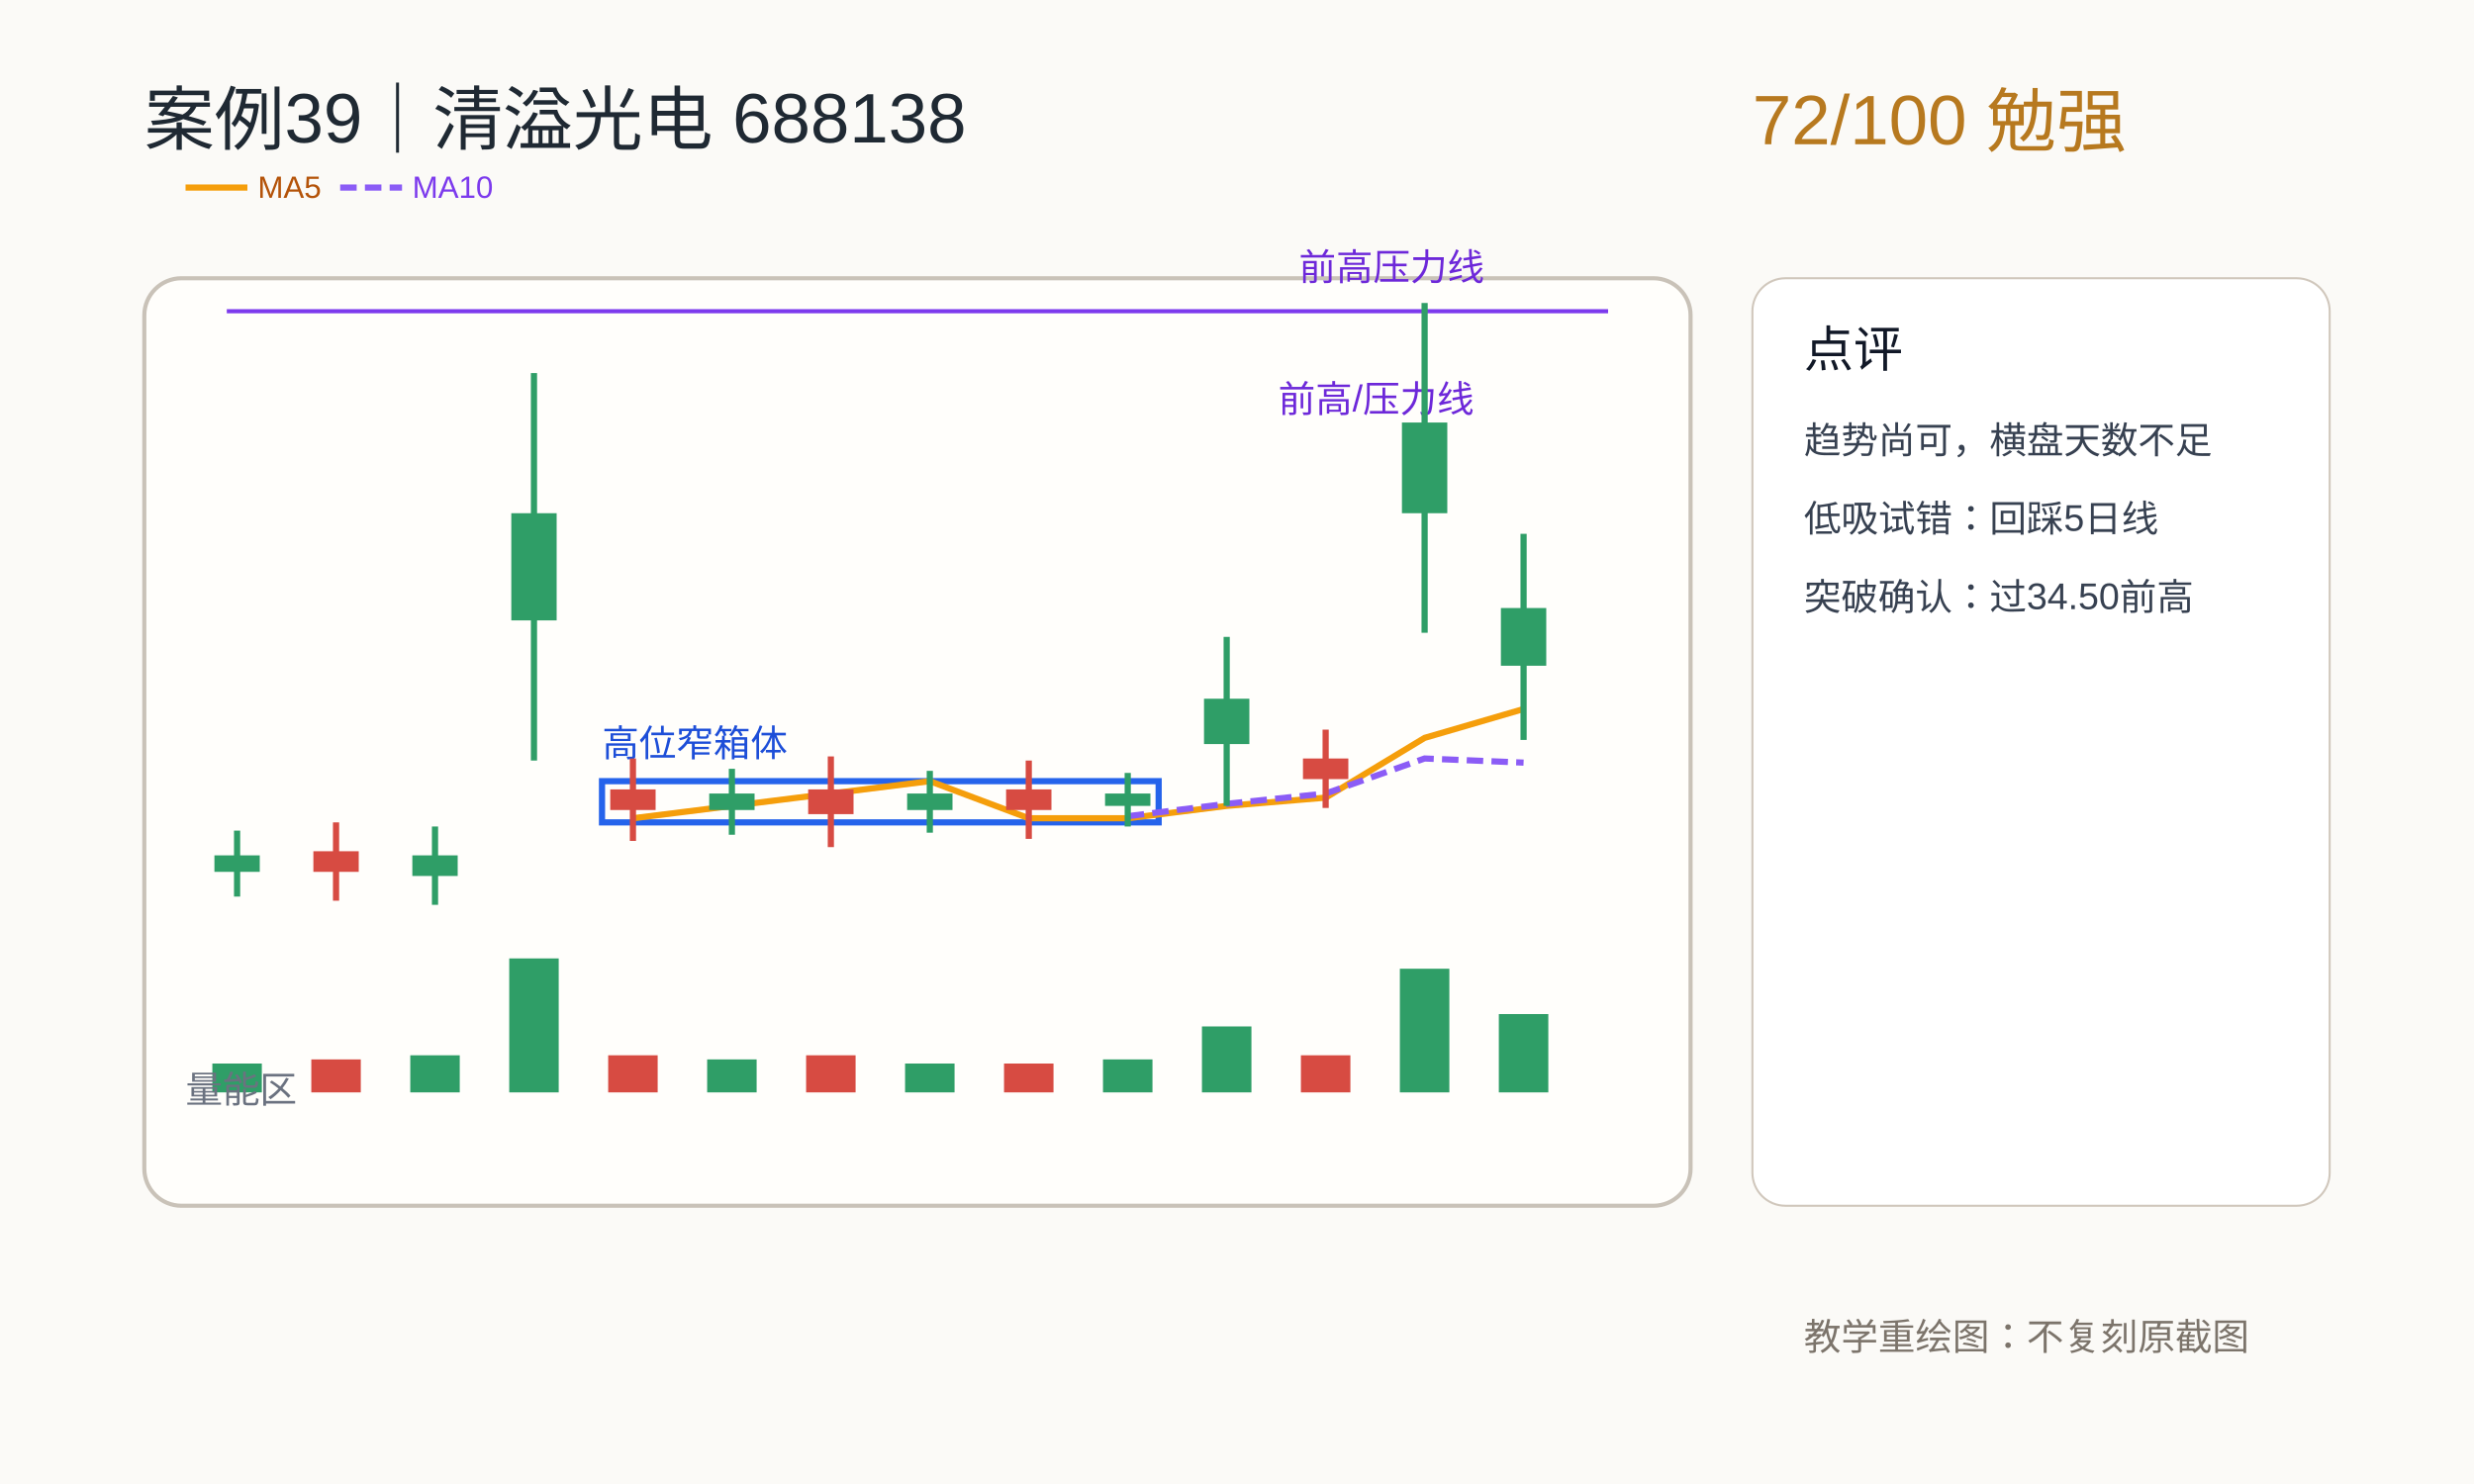
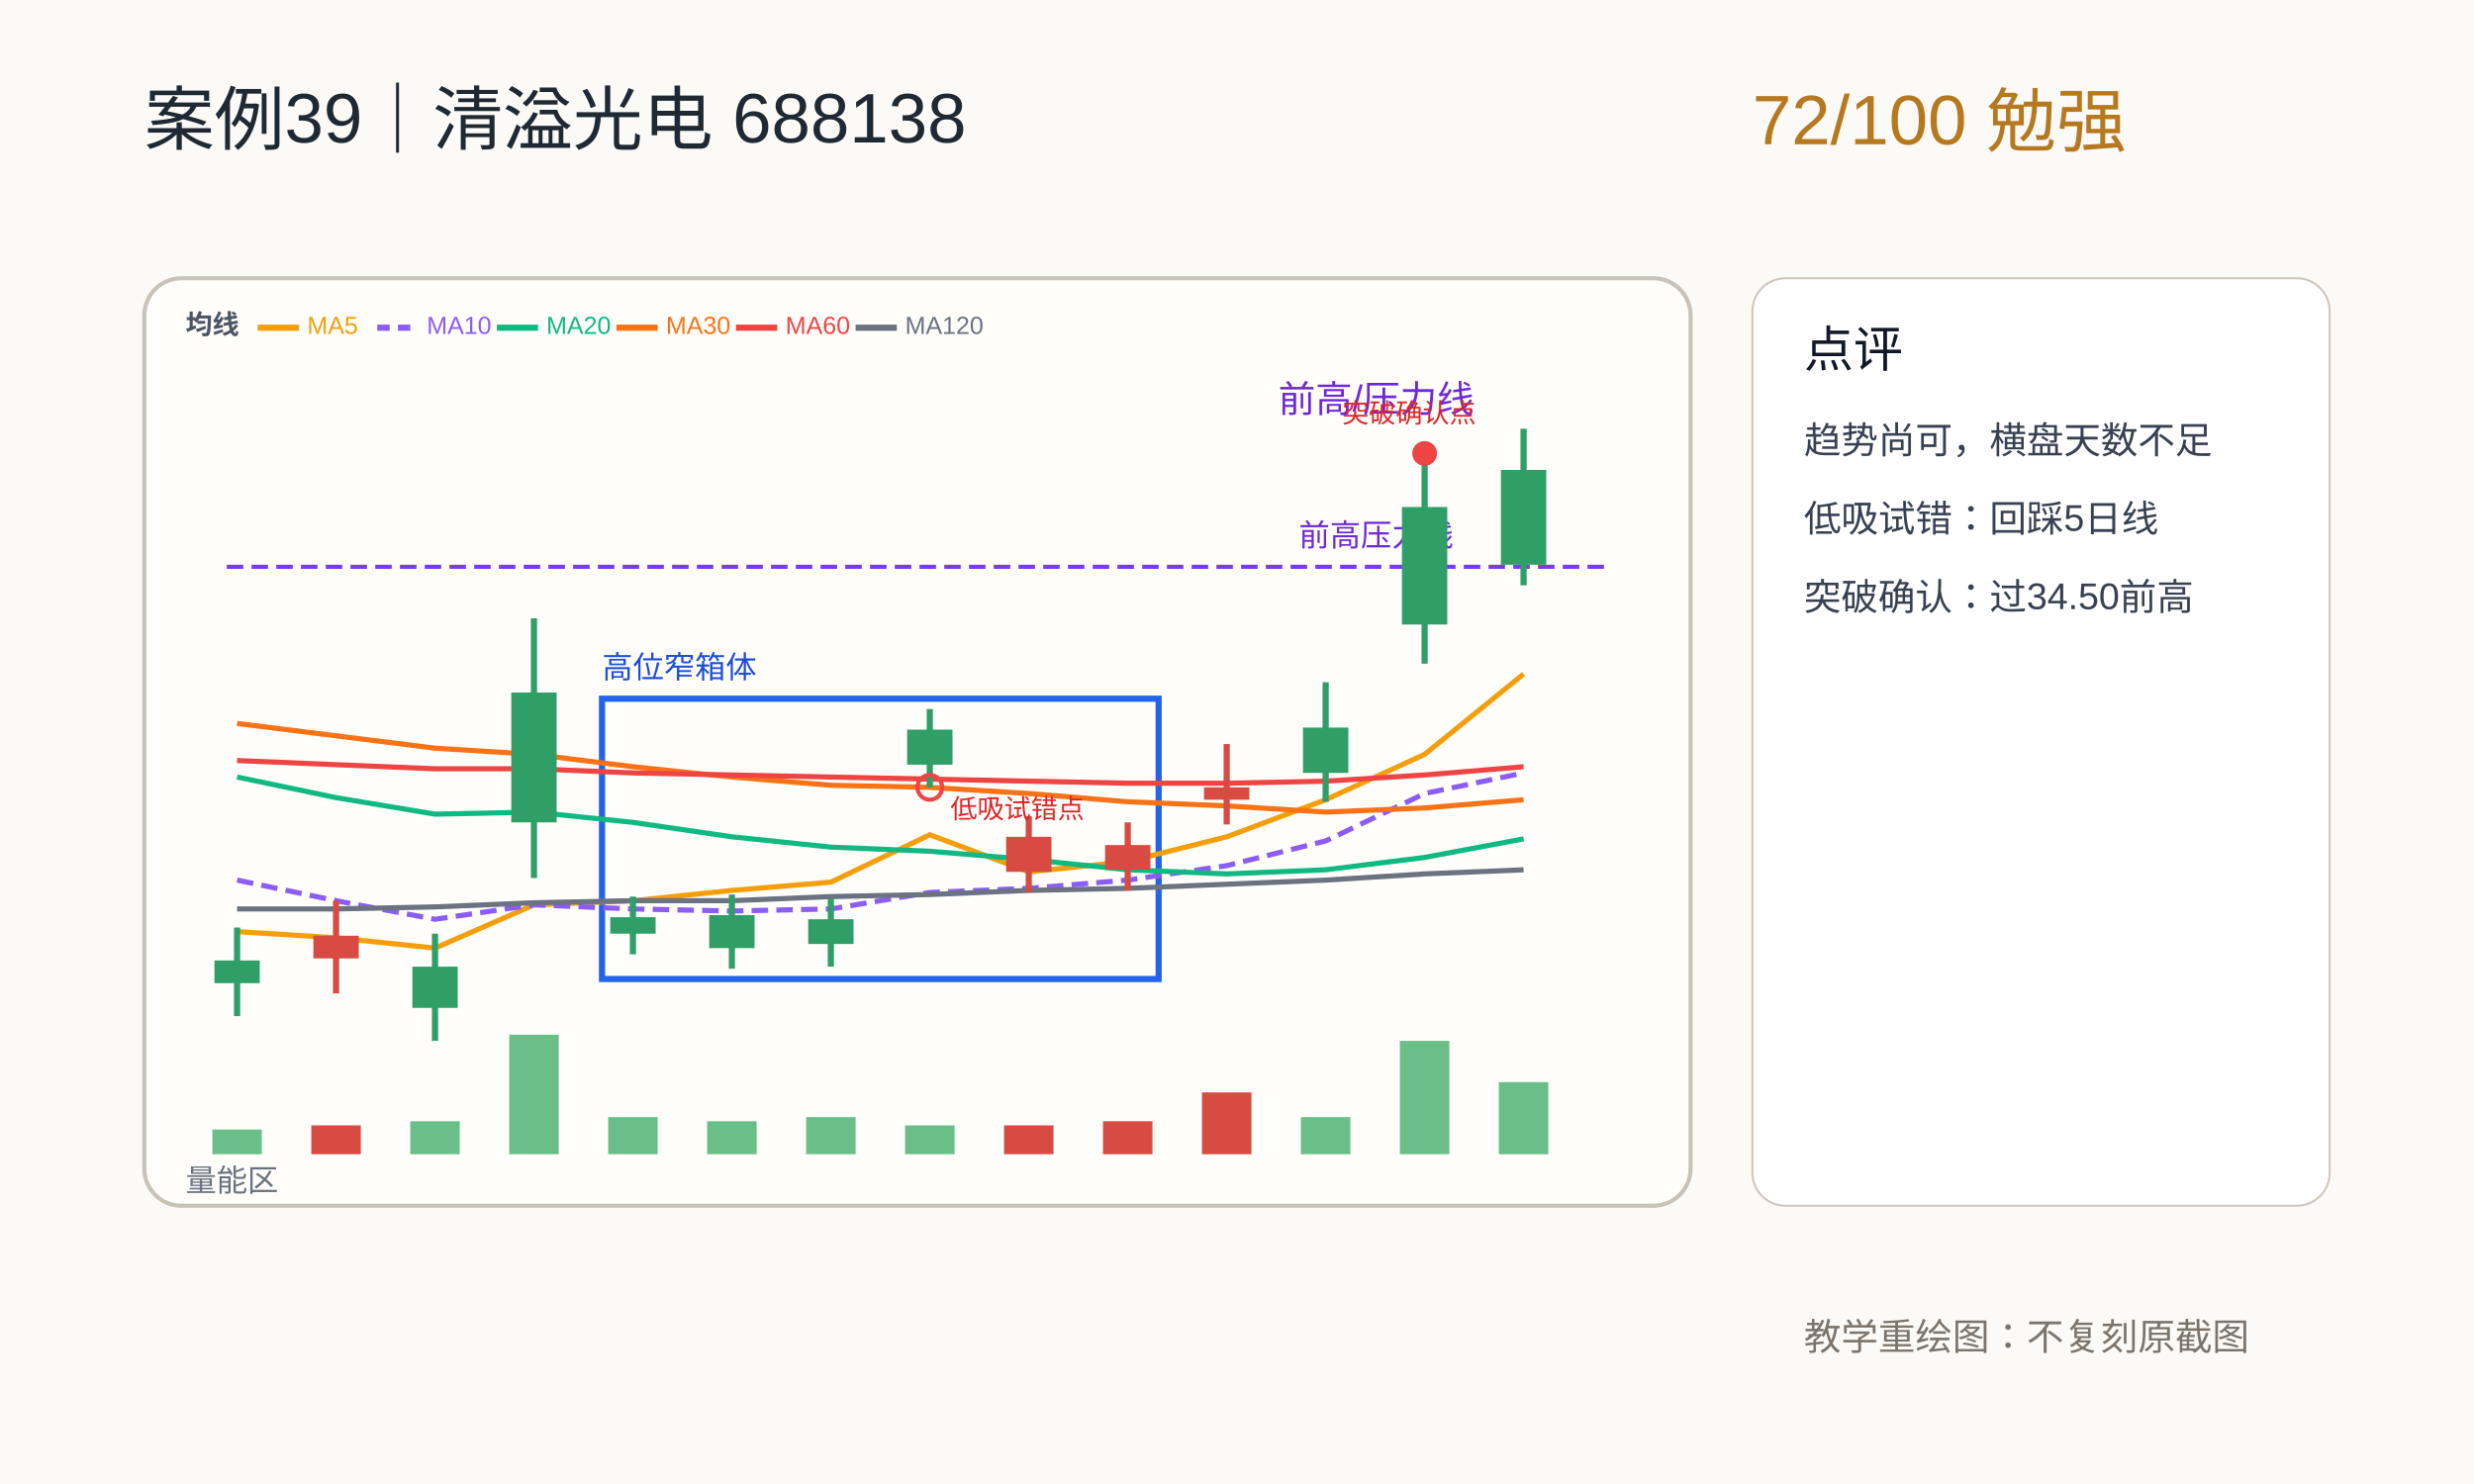
<svg xmlns="http://www.w3.org/2000/svg" width="1200" height="720" viewBox="0 0 1200 720">
  <rect width="1200" height="720" fill="#fbfaf7" />
  <rect x="70" y="135" width="750" height="450" rx="18" fill="#fffefb" stroke="#c9c2b8" stroke-width="2" />
  <text x="70" y="70" font-size="34" font-family="PingFang SC, Arial" fill="#1f2933">案例39｜清溢光电 688138</text>
  <text x="850" y="70" font-size="34" font-family="PingFang SC, Arial" fill="#b7791f">72/100  勉强</text>
  <text x="620" y="200" font-size="18" font-family="PingFang SC, Arial" fill="#6d28d9">前高/压力线</text>
-   <line x1="110" y1="151" x2="780" y2="151" stroke="#7c3aed" stroke-width="2" />
-   <text x="630" y="136" font-size="18" font-family="PingFang SC, Arial" fill="#6d28d9">前高压力线</text>
-   <rect x="292" y="379" width="270" height="20" fill="none" stroke="#2563eb" stroke-width="3" />
-   <text x="292" y="367" font-size="18" font-family="PingFang SC, Arial" fill="#1d4ed8">高位窄箱体</text>
-   <polyline points="307,397 355,391 403,385 451,379 499,397 547,397 595,391 643,387 691,358 739,344" fill="none" stroke="#f59e0b" stroke-width="3" />
-   <polyline points="547,396 595,390 643,385 691,368 739,370" fill="none" stroke="#8b5cf6" stroke-width="3" stroke-dasharray="8,4" />
-   <line x1="90" y1="91" x2="120" y2="91" stroke="#f59e0b" stroke-width="3" />
-   <text x="125" y="96" font-size="15" font-family="PingFang SC, Arial" fill="#b45309">MA5</text>
-   <line x1="165" y1="91" x2="195" y2="91" stroke="#8b5cf6" stroke-width="3" stroke-dasharray="8,4" />
-   <text x="200" y="96" font-size="15" font-family="PingFang SC, Arial" fill="#7c3aed">MA10</text>
-   <line x1="115" y1="403" x2="115" y2="435" stroke="#2f9e67" stroke-width="3" />
-   <rect x="104" y="415" width="22" height="8" fill="#2f9e67" />
-   <line x1="163" y1="399" x2="163" y2="437" stroke="#d74b42" stroke-width="3" />
-   <rect x="152" y="413" width="22" height="10" fill="#d74b42" />
-   <line x1="211" y1="401" x2="211" y2="439" stroke="#2f9e67" stroke-width="3" />
-   <rect x="200" y="415" width="22" height="10" fill="#2f9e67" />
-   <line x1="259" y1="181" x2="259" y2="369" stroke="#2f9e67" stroke-width="3" />
-   <rect x="248" y="249" width="22" height="52" fill="#2f9e67" />
-   <line x1="307" y1="368" x2="307" y2="408" stroke="#d74b42" stroke-width="3" />
-   <rect x="296" y="383" width="22" height="10" fill="#d74b42" />
-   <line x1="355" y1="373" x2="355" y2="405" stroke="#2f9e67" stroke-width="3" />
-   <rect x="344" y="385" width="22" height="8" fill="#2f9e67" />
-   <line x1="403" y1="367" x2="403" y2="411" stroke="#d74b42" stroke-width="3" />
-   <rect x="392" y="383" width="22" height="12" fill="#d74b42" />
-   <line x1="451" y1="374" x2="451" y2="404" stroke="#2f9e67" stroke-width="3" />
-   <rect x="440" y="385" width="22" height="8" fill="#2f9e67" />
-   <line x1="499" y1="369" x2="499" y2="407" stroke="#d74b42" stroke-width="3" />
-   <rect x="488" y="383" width="22" height="10" fill="#d74b42" />
-   <line x1="547" y1="375" x2="547" y2="401" stroke="#2f9e67" stroke-width="3" />
-   <rect x="536" y="385" width="22" height="6" fill="#2f9e67" />
-   <line x1="595" y1="309" x2="595" y2="391" stroke="#2f9e67" stroke-width="3" />
-   <rect x="584" y="339" width="22" height="22" fill="#2f9e67" />
-   <line x1="643" y1="354" x2="643" y2="392" stroke="#d74b42" stroke-width="3" />
-   <rect x="632" y="368" width="22" height="10" fill="#d74b42" />
-   <line x1="691" y1="147" x2="691" y2="307" stroke="#2f9e67" stroke-width="3" />
-   <rect x="680" y="205" width="22" height="44" fill="#2f9e67" />
-   <line x1="739" y1="259" x2="739" y2="359" stroke="#2f9e67" stroke-width="3" />
-   <rect x="728" y="295" width="22" height="28" fill="#2f9e67" />
-   <rect x="103" y="516" width="24" height="14" fill="#2f9e67" />
-   <rect x="151" y="514" width="24" height="16" fill="#d74b42" />
-   <rect x="199" y="512" width="24" height="18" fill="#2f9e67" />
-   <rect x="247" y="465" width="24" height="65" fill="#2f9e67" />
-   <rect x="295" y="512" width="24" height="18" fill="#d74b42" />
-   <rect x="343" y="514" width="24" height="16" fill="#2f9e67" />
-   <rect x="391" y="512" width="24" height="18" fill="#d74b42" />
-   <rect x="439" y="516" width="24" height="14" fill="#2f9e67" />
-   <rect x="487" y="516" width="24" height="14" fill="#d74b42" />
-   <rect x="535" y="514" width="24" height="16" fill="#2f9e67" />
-   <rect x="583" y="498" width="24" height="32" fill="#2f9e67" />
-   <rect x="631" y="512" width="24" height="18" fill="#d74b42" />
-   <rect x="679" y="470" width="24" height="60" fill="#2f9e67" />
-   <rect x="727" y="492" width="24" height="38" fill="#2f9e67" />
-   <text x="90" y="535" font-size="18" font-family="PingFang SC, Arial" fill="#6b7280">量能区</text>
+   <text x="90" y="162" font-size="13" font-family="PingFang SC, Arial" fill="#4b5563" font-weight="bold">均线</text>
+   <line x1="125" y1="159" x2="145" y2="159" stroke="#f59e0b" stroke-width="3" />
+   <text x="149" y="162" font-size="12" font-family="PingFang SC, Arial" fill="#f59e0b">MA5</text>
+   <line x1="183" y1="159" x2="203" y2="159" stroke="#8b5cf6" stroke-width="3" stroke-dasharray="6,4" />
+   <text x="207" y="162" font-size="12" font-family="PingFang SC, Arial" fill="#8b5cf6">MA10</text>
+   <line x1="241" y1="159" x2="261" y2="159" stroke="#10b981" stroke-width="3" />
+   <text x="265" y="162" font-size="12" font-family="PingFang SC, Arial" fill="#10b981">MA20</text>
+   <line x1="299" y1="159" x2="319" y2="159" stroke="#f97316" stroke-width="3" />
+   <text x="323" y="162" font-size="12" font-family="PingFang SC, Arial" fill="#f97316">MA30</text>
+   <line x1="357" y1="159" x2="377" y2="159" stroke="#ef4444" stroke-width="3" />
+   <text x="381" y="162" font-size="12" font-family="PingFang SC, Arial" fill="#ef4444">MA60</text>
+   <line x1="415" y1="159" x2="435" y2="159" stroke="#6b7280" stroke-width="3" />
+   <text x="439" y="162" font-size="12" font-family="PingFang SC, Arial" fill="#6b7280">MA120</text>
+   <line x1="110" y1="275" x2="780" y2="275" stroke="#7c3aed" stroke-width="2" stroke-dasharray="8,4" />
+   <text x="630" y="265" font-size="15" font-family="PingFang SC, Arial" fill="#6d28d9">前高压力线</text>
+   <rect x="292" y="339" width="270" height="136" fill="none" stroke="#2563eb" stroke-width="3" />
+   <text x="292" y="329" font-size="15" font-family="PingFang SC, Arial" fill="#1d4ed8">高位窄箱体</text>
+   <polyline points="115,452 163,455 211,460 259,439 307,437 355,432 403,428 451,405 499,423 547,418 595,406 643,388 691,366 739,327" fill="none" stroke="#f59e0b" stroke-width="2.5" />
+   <polyline points="115,427 163,437 211,446 259,439 307,441 355,442 403,441 451,433 499,431 547,427 595,420 643,408 691,385 739,375" fill="none" stroke="#8b5cf6" stroke-width="2.5" stroke-dasharray="8,4" />
+   <polyline points="115,377 163,387 211,395 259,394 307,399 355,406 403,411 451,413 499,417 547,422 595,424 643,422 691,416 739,407" fill="none" stroke="#10b981" stroke-width="2.5" />
+   <polyline points="115,351 163,357 211,363 259,366 307,372 355,377 403,381 451,382 499,385 547,389 595,391 643,394 691,392 739,388" fill="none" stroke="#f97316" stroke-width="2.5" />
+   <polyline points="115,369 163,371 211,373 259,373 307,375 355,376 403,377 451,378 499,379 547,380 595,380 643,379 691,376 739,372" fill="none" stroke="#ef4444" stroke-width="2.5" />
+   <polyline points="115,441 163,441 211,440 259,438 307,437 355,437 403,435 451,434 499,432 547,431 595,429 643,427 691,424 739,422" fill="none" stroke="#6b7280" stroke-width="2.5" />
+   <line x1="115" y1="450" x2="115" y2="493" stroke="#2f9e67" stroke-width="3" />
+   <rect x="104" y="466" width="22" height="11" fill="#2f9e67" />
+   <line x1="163" y1="437" x2="163" y2="482" stroke="#d74b42" stroke-width="3" />
+   <rect x="152" y="454" width="22" height="11" fill="#d74b42" />
+   <line x1="211" y1="453" x2="211" y2="505" stroke="#2f9e67" stroke-width="3" />
+   <rect x="200" y="469" width="22" height="20" fill="#2f9e67" />
+   <line x1="259" y1="300" x2="259" y2="426" stroke="#2f9e67" stroke-width="3" />
+   <rect x="248" y="336" width="22" height="63" fill="#2f9e67" />
+   <line x1="307" y1="435" x2="307" y2="463" stroke="#2f9e67" stroke-width="3" />
+   <rect x="296" y="445" width="22" height="8" fill="#2f9e67" />
+   <line x1="355" y1="434" x2="355" y2="470" stroke="#2f9e67" stroke-width="3" />
+   <rect x="344" y="444" width="22" height="16" fill="#2f9e67" />
+   <line x1="403" y1="436" x2="403" y2="469" stroke="#2f9e67" stroke-width="3" />
+   <rect x="392" y="446" width="22" height="12" fill="#2f9e67" />
+   <line x1="451" y1="344" x2="451" y2="382" stroke="#2f9e67" stroke-width="3" />
+   <rect x="440" y="354" width="22" height="17" fill="#2f9e67" />
+   <line x1="499" y1="396" x2="499" y2="433" stroke="#d74b42" stroke-width="3" />
+   <rect x="488" y="406" width="22" height="17" fill="#d74b42" />
+   <line x1="547" y1="399" x2="547" y2="432" stroke="#d74b42" stroke-width="3" />
+   <rect x="536" y="410" width="22" height="12" fill="#d74b42" />
+   <line x1="595" y1="361" x2="595" y2="400" stroke="#d74b42" stroke-width="3" />
+   <rect x="584" y="382" width="22" height="6" fill="#d74b42" />
+   <line x1="643" y1="331" x2="643" y2="389" stroke="#2f9e67" stroke-width="3" />
+   <rect x="632" y="353" width="22" height="22" fill="#2f9e67" />
+   <line x1="691" y1="220" x2="691" y2="322" stroke="#2f9e67" stroke-width="3" />
+   <rect x="680" y="246" width="22" height="57" fill="#2f9e67" />
+   <line x1="739" y1="208" x2="739" y2="284" stroke="#2f9e67" stroke-width="3" />
+   <rect x="728" y="228" width="22" height="46" fill="#2f9e67" />
+   <rect x="103" y="548" width="24" height="12" fill="#6abf88" />
+   <rect x="151" y="546" width="24" height="14" fill="#d74b42" />
+   <rect x="199" y="544" width="24" height="16" fill="#6abf88" />
+   <rect x="247" y="502" width="24" height="58" fill="#6abf88" />
+   <rect x="295" y="542" width="24" height="18" fill="#6abf88" />
+   <rect x="343" y="544" width="24" height="16" fill="#6abf88" />
+   <rect x="391" y="542" width="24" height="18" fill="#6abf88" />
+   <rect x="439" y="546" width="24" height="14" fill="#6abf88" />
+   <rect x="487" y="546" width="24" height="14" fill="#d74b42" />
+   <rect x="535" y="544" width="24" height="16" fill="#d74b42" />
+   <rect x="583" y="530" width="24" height="30" fill="#d74b42" />
+   <rect x="631" y="542" width="24" height="18" fill="#6abf88" />
+   <rect x="679" y="505" width="24" height="55" fill="#6abf88" />
+   <rect x="727" y="525" width="24" height="35" fill="#6abf88" />
+   <text x="90" y="578" font-size="15" font-family="PingFang SC, Arial" fill="#6b7280">量能区</text>
+   <circle cx="451" cy="382" r="6" fill="none" stroke="#ef4444" stroke-width="2" />
+   <text x="461" y="397" font-size="13" font-family="PingFang SC, Arial" fill="#dc2626">低吸试错点</text>
+   <circle cx="691" cy="220" r="6" fill="#ef4444" stroke="none" />
+   <text x="651" y="205" font-size="13" font-family="PingFang SC, Arial" fill="#dc2626">突破确认点</text>
  <rect x="850" y="135" width="280" height="450" rx="16" fill="#ffffff" stroke="#d0c7bc" />
  <text x="875" y="178" font-size="24" font-family="PingFang SC, Arial" fill="#111827">点评</text>
  <text x="875" y="220" font-size="18" font-family="PingFang SC, Arial" fill="#374151">趋势尚可，横盘天数不足</text>
  <text x="875" y="258" font-size="18" font-family="PingFang SC, Arial" fill="#374151">低吸试错：回踩5日线</text>
  <text x="875" y="296" font-size="18" font-family="PingFang SC, Arial" fill="#374151">突破确认：过34.50前高</text>
  <text x="875" y="655" font-size="18" font-family="PingFang SC, Arial" fill="#7c746b">教学重绘图：不复刻原截图</text>
</svg>
